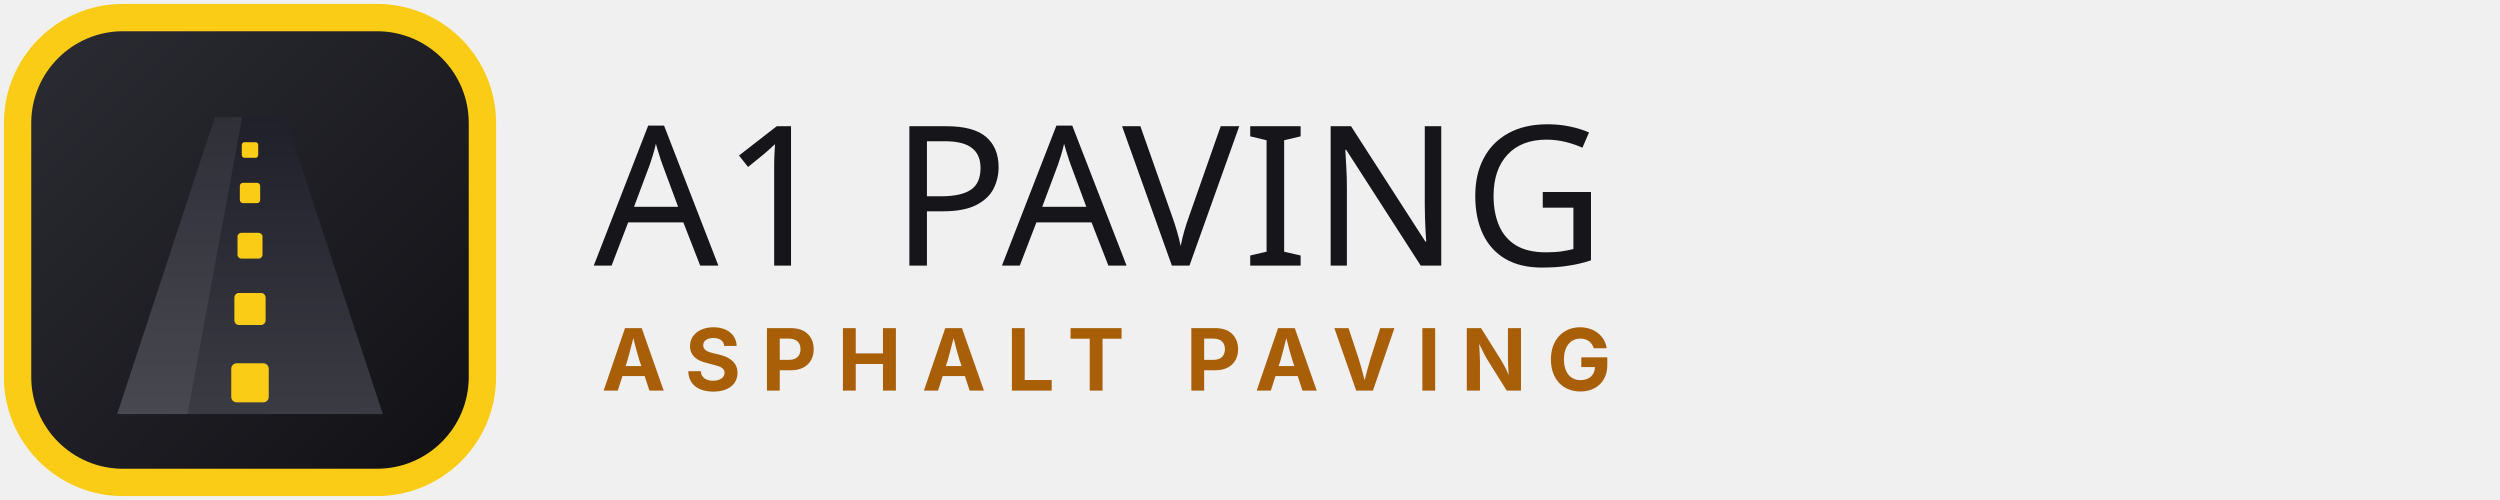
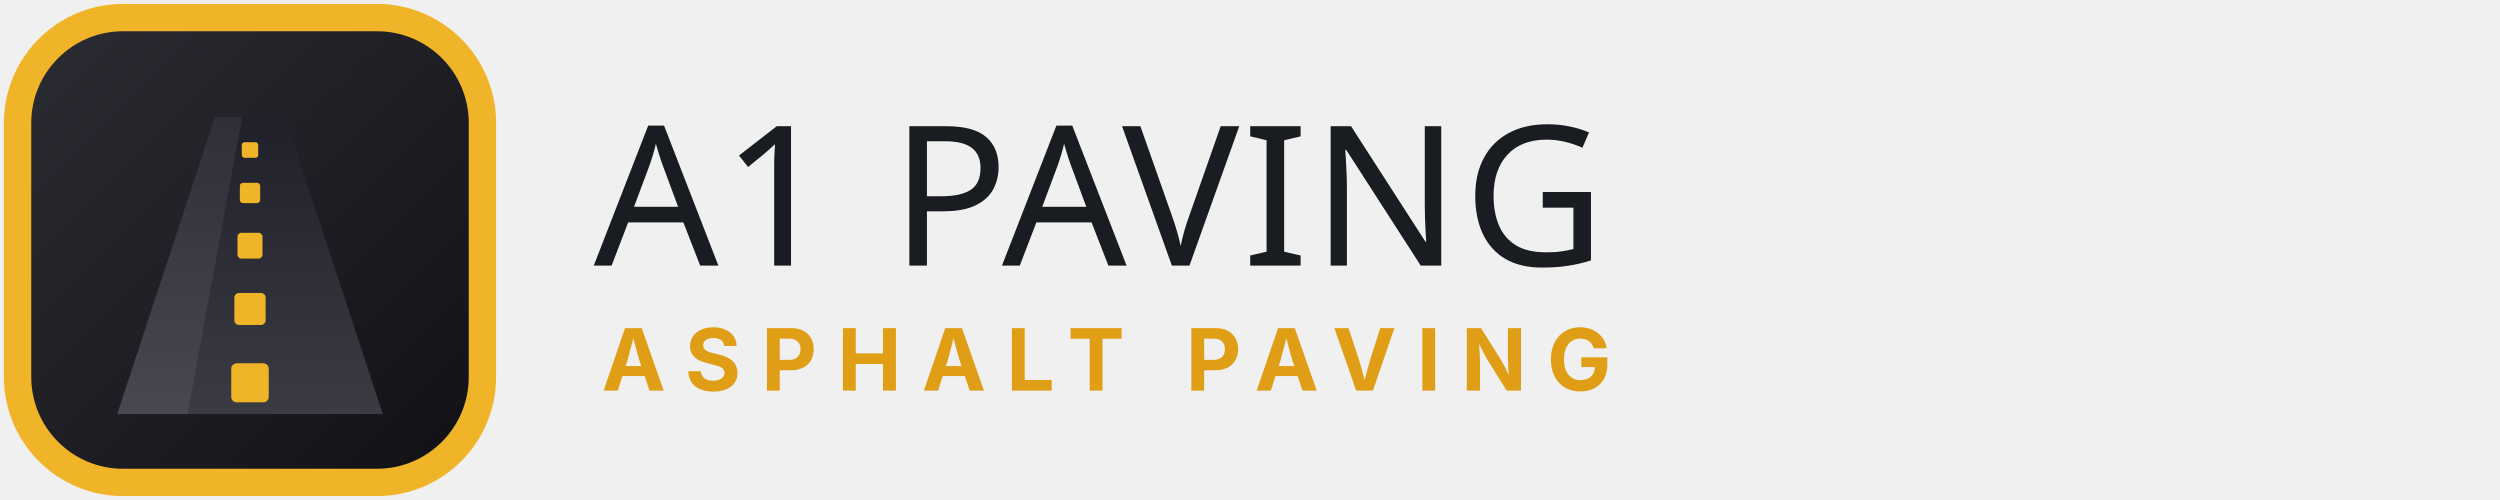
<svg xmlns="http://www.w3.org/2000/svg" viewBox="0 0 320 64" width="320" height="64" role="img" aria-label="A1 Paving">
  <defs>
    <linearGradient id="psc-asphalt-l" x1="0" y1="0" x2="1" y2="1">
      <stop offset="0" stop-color="#2C2C34" />
      <stop offset="1" stop-color="#101014" />
    </linearGradient>
    <linearGradient id="psc-strip-l" x1="0" y1="1" x2="0" y2="0">
      <stop offset="0" stop-color="#3B3B44" />
      <stop offset="1" stop-color="#20202A" />
    </linearGradient>
    <clipPath id="psc-badge-l">
      <rect x="2.25" y="2.25" width="59.5" height="59.5" rx="13.5" />
    </clipPath>
  </defs>
  <rect x="2.25" y="2.25" width="59.5" height="59.5" rx="13.5" fill="url(#psc-asphalt-l)" />
  <g clip-path="url(#psc-badge-l)">
    <path d="M15 53 L27.5 15 H36.5 L49 53 Z" fill="url(#psc-strip-l)" />
    <path d="M15 53 L27.5 15 H31 L24 53 Z" fill="#FFFFFF" opacity=".07" />
-     <g fill="#FACC15">
+     <g fill="#F0B429">
      <rect x="29.6" y="46.5" width="4.8" height="5" rx=".7" />
      <rect x="30" y="37.5" width="4" height="4.1" rx=".6" />
      <rect x="30.4" y="29.8" width="3.2" height="3.3" rx=".5" />
      <rect x="30.7" y="23.4" width="2.6" height="2.6" rx=".4" />
      <rect x="30.95" y="18.2" width="2.1" height="2" rx=".35" />
    </g>
  </g>
-   <rect x="2.25" y="2.25" width="59.5" height="59.5" rx="13.5" fill="none" stroke="#FACC15" stroke-width="3.5" />
-   <text x="76" y="34" font-family="Anton, 'Arial Narrow', Impact, sans-serif" font-size="25" fill="#16161A" letter-spacing="0.4">A1 PAVING</text>
-   <text x="77" y="50" font-family="Inter, -apple-system, 'Segoe UI', sans-serif" font-size="11" font-weight="700" fill="#A85F08" letter-spacing="2.6">ASPHALT PAVING</text>
+   <rect x="2.25" y="2.25" width="59.5" height="59.5" rx="13.5" fill="none" stroke="#F0B429" stroke-width="3.5" />
+   <text x="76" y="34" font-family="Anton, 'Arial Narrow', Impact, sans-serif" font-size="25" fill="#191C20" letter-spacing="0.4">A1 PAVING</text>
+   <text x="77" y="50" font-family="Inter, -apple-system, 'Segoe UI', sans-serif" font-size="11" font-weight="700" fill="#E09E17" letter-spacing="2.6">ASPHALT PAVING</text>
</svg>
